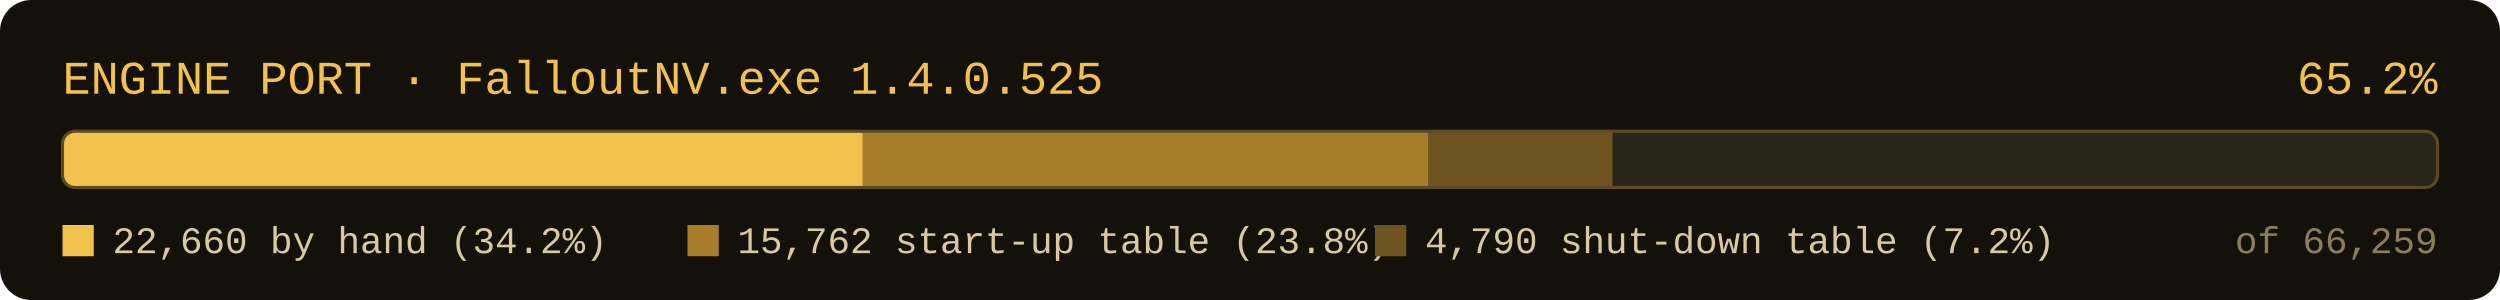
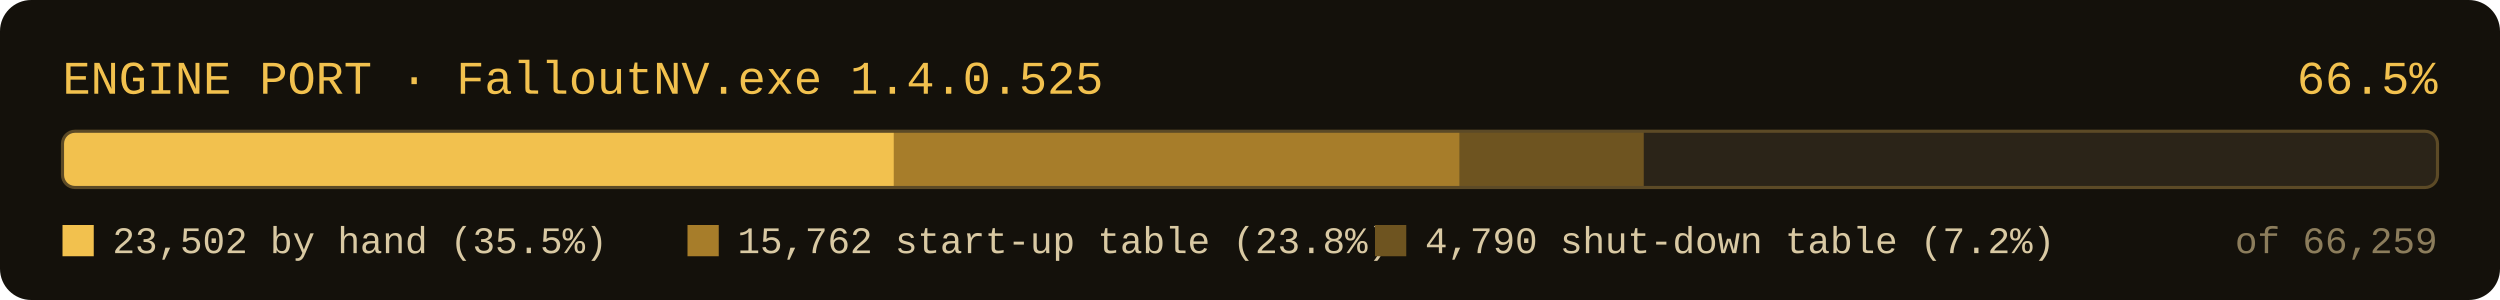
- <svg xmlns="http://www.w3.org/2000/svg" width="800" height="96" viewBox="0 0 800 96" role="img" aria-label="Engine port progress: 34.2% translated by hand, 23.8% start-up table, 7.2% shut-down table, 65.2% covered in all">
+ <svg xmlns="http://www.w3.org/2000/svg" width="800" height="96" viewBox="0 0 800 96" role="img" aria-label="Engine port progress: 35.5% translated by hand, 23.8% start-up table, 7.2% shut-down table, 66.5% covered in all">
  <rect x="0" y="0" width="800" height="96" rx="10" fill="#14110b" />
  <text x="20" y="30" font-family="Consolas, 'Courier New', monospace" font-size="15" fill="#f2c14e">ENGINE PORT · FalloutNV.exe 1.4.0.525</text>
-   <text x="780" y="30" text-anchor="end" font-family="Consolas, 'Courier New', monospace" font-size="15" fill="#f2c14e">65.2%</text>
+   <text x="780" y="30" text-anchor="end" font-family="Consolas, 'Courier New', monospace" font-size="15" fill="#f2c14e">66.5%</text>
  <rect x="20" y="42" width="760" height="18" rx="4" fill="#2b2418" />
-   <rect x="20" y="42" width="260" height="18" rx="4" fill="#f2c14e" />
-   <rect x="276" y="42" width="185" height="18" fill="#a77d2a" />
-   <rect x="457" y="42" width="59" height="18" fill="#6e5420" />
+   <rect x="20" y="42" width="270" height="18" rx="4" fill="#f2c14e" />
+   <rect x="286" y="42" width="185" height="18" fill="#a77d2a" />
+   <rect x="467" y="42" width="59" height="18" fill="#6e5420" />
  <rect x="20" y="42" width="760" height="18" rx="4" fill="none" stroke="#5c4a26" stroke-width="1" />
  <rect x="20" y="72" width="10" height="10" fill="#f2c14e" />
-   <text x="36" y="81" font-family="Consolas, 'Courier New', monospace" font-size="12" fill="#d9c9a3">22,660 by hand (34.2%)</text>
+   <text x="36" y="81" font-family="Consolas, 'Courier New', monospace" font-size="12" fill="#d9c9a3">23,502 by hand (35.5%)</text>
  <rect x="220" y="72" width="10" height="10" fill="#a77d2a" />
  <text x="236" y="81" font-family="Consolas, 'Courier New', monospace" font-size="12" fill="#d9c9a3">15,762 start-up table (23.8%)</text>
  <rect x="440" y="72" width="10" height="10" fill="#6e5420" />
  <text x="456" y="81" font-family="Consolas, 'Courier New', monospace" font-size="12" fill="#d9c9a3">4,790 shut-down table (7.2%)</text>
  <text x="780" y="81" text-anchor="end" font-family="Consolas, 'Courier New', monospace" font-size="12" fill="#8c7d5c">of 66,259</text>
</svg>
